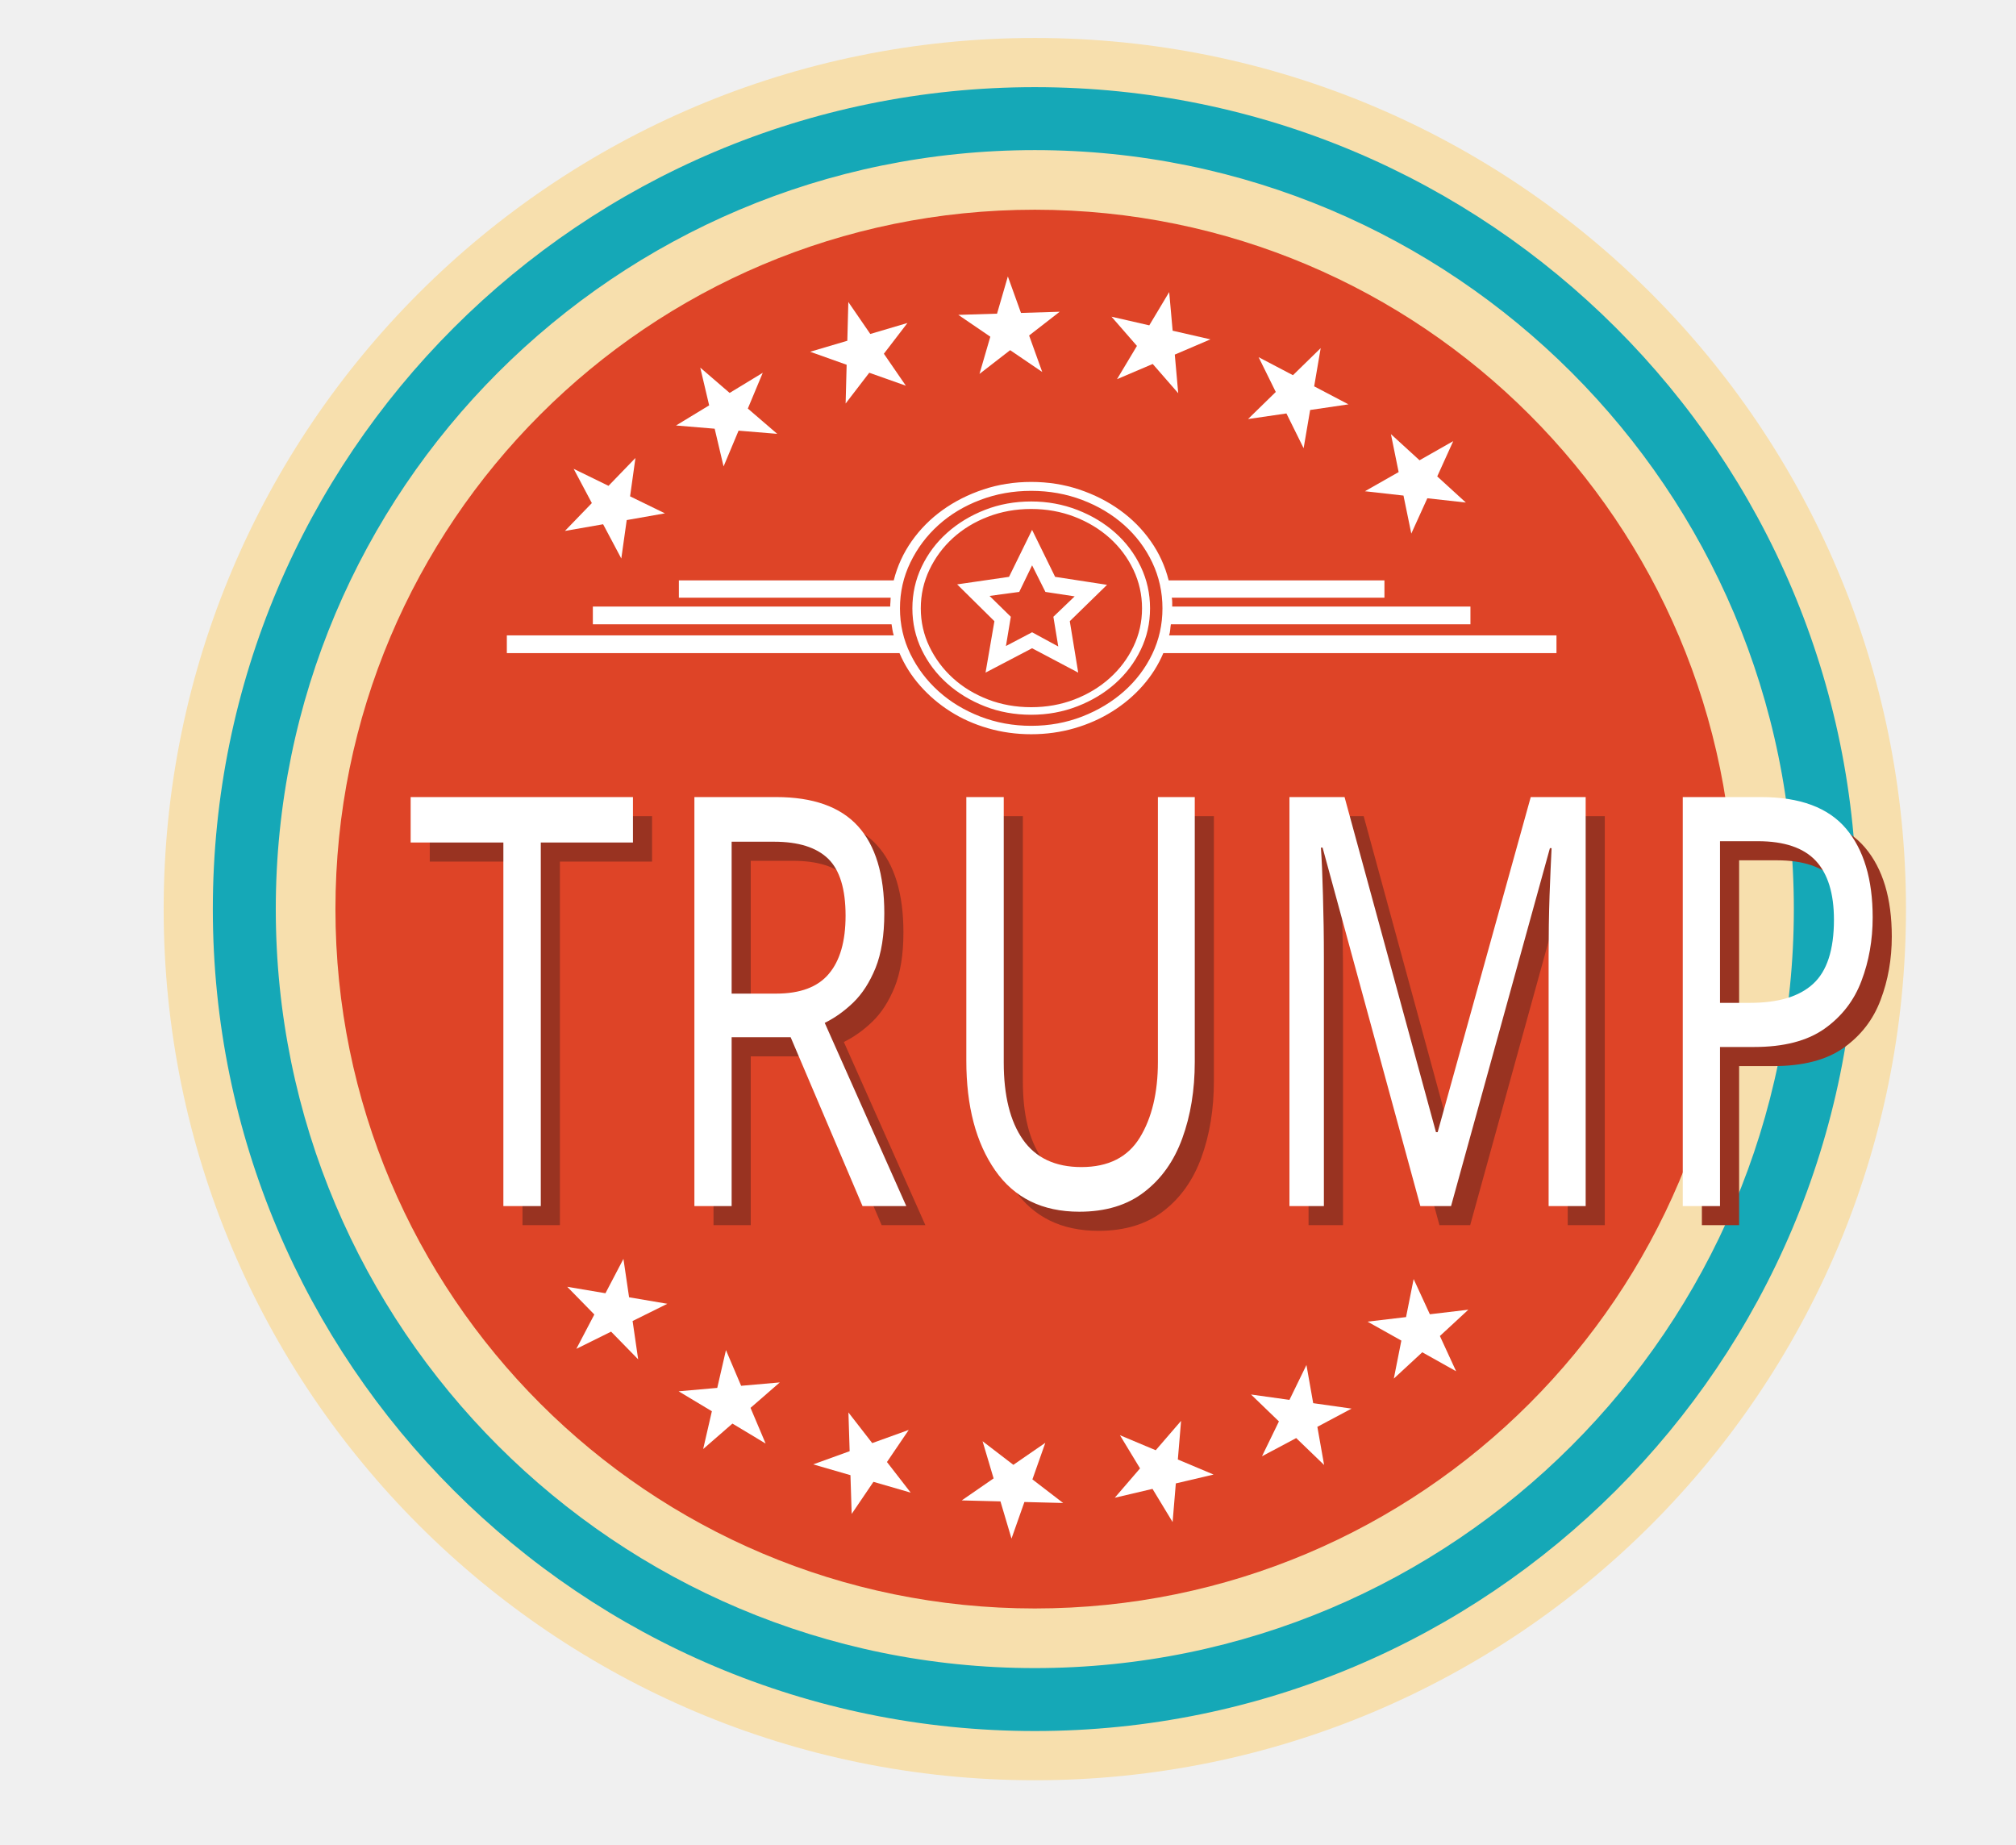
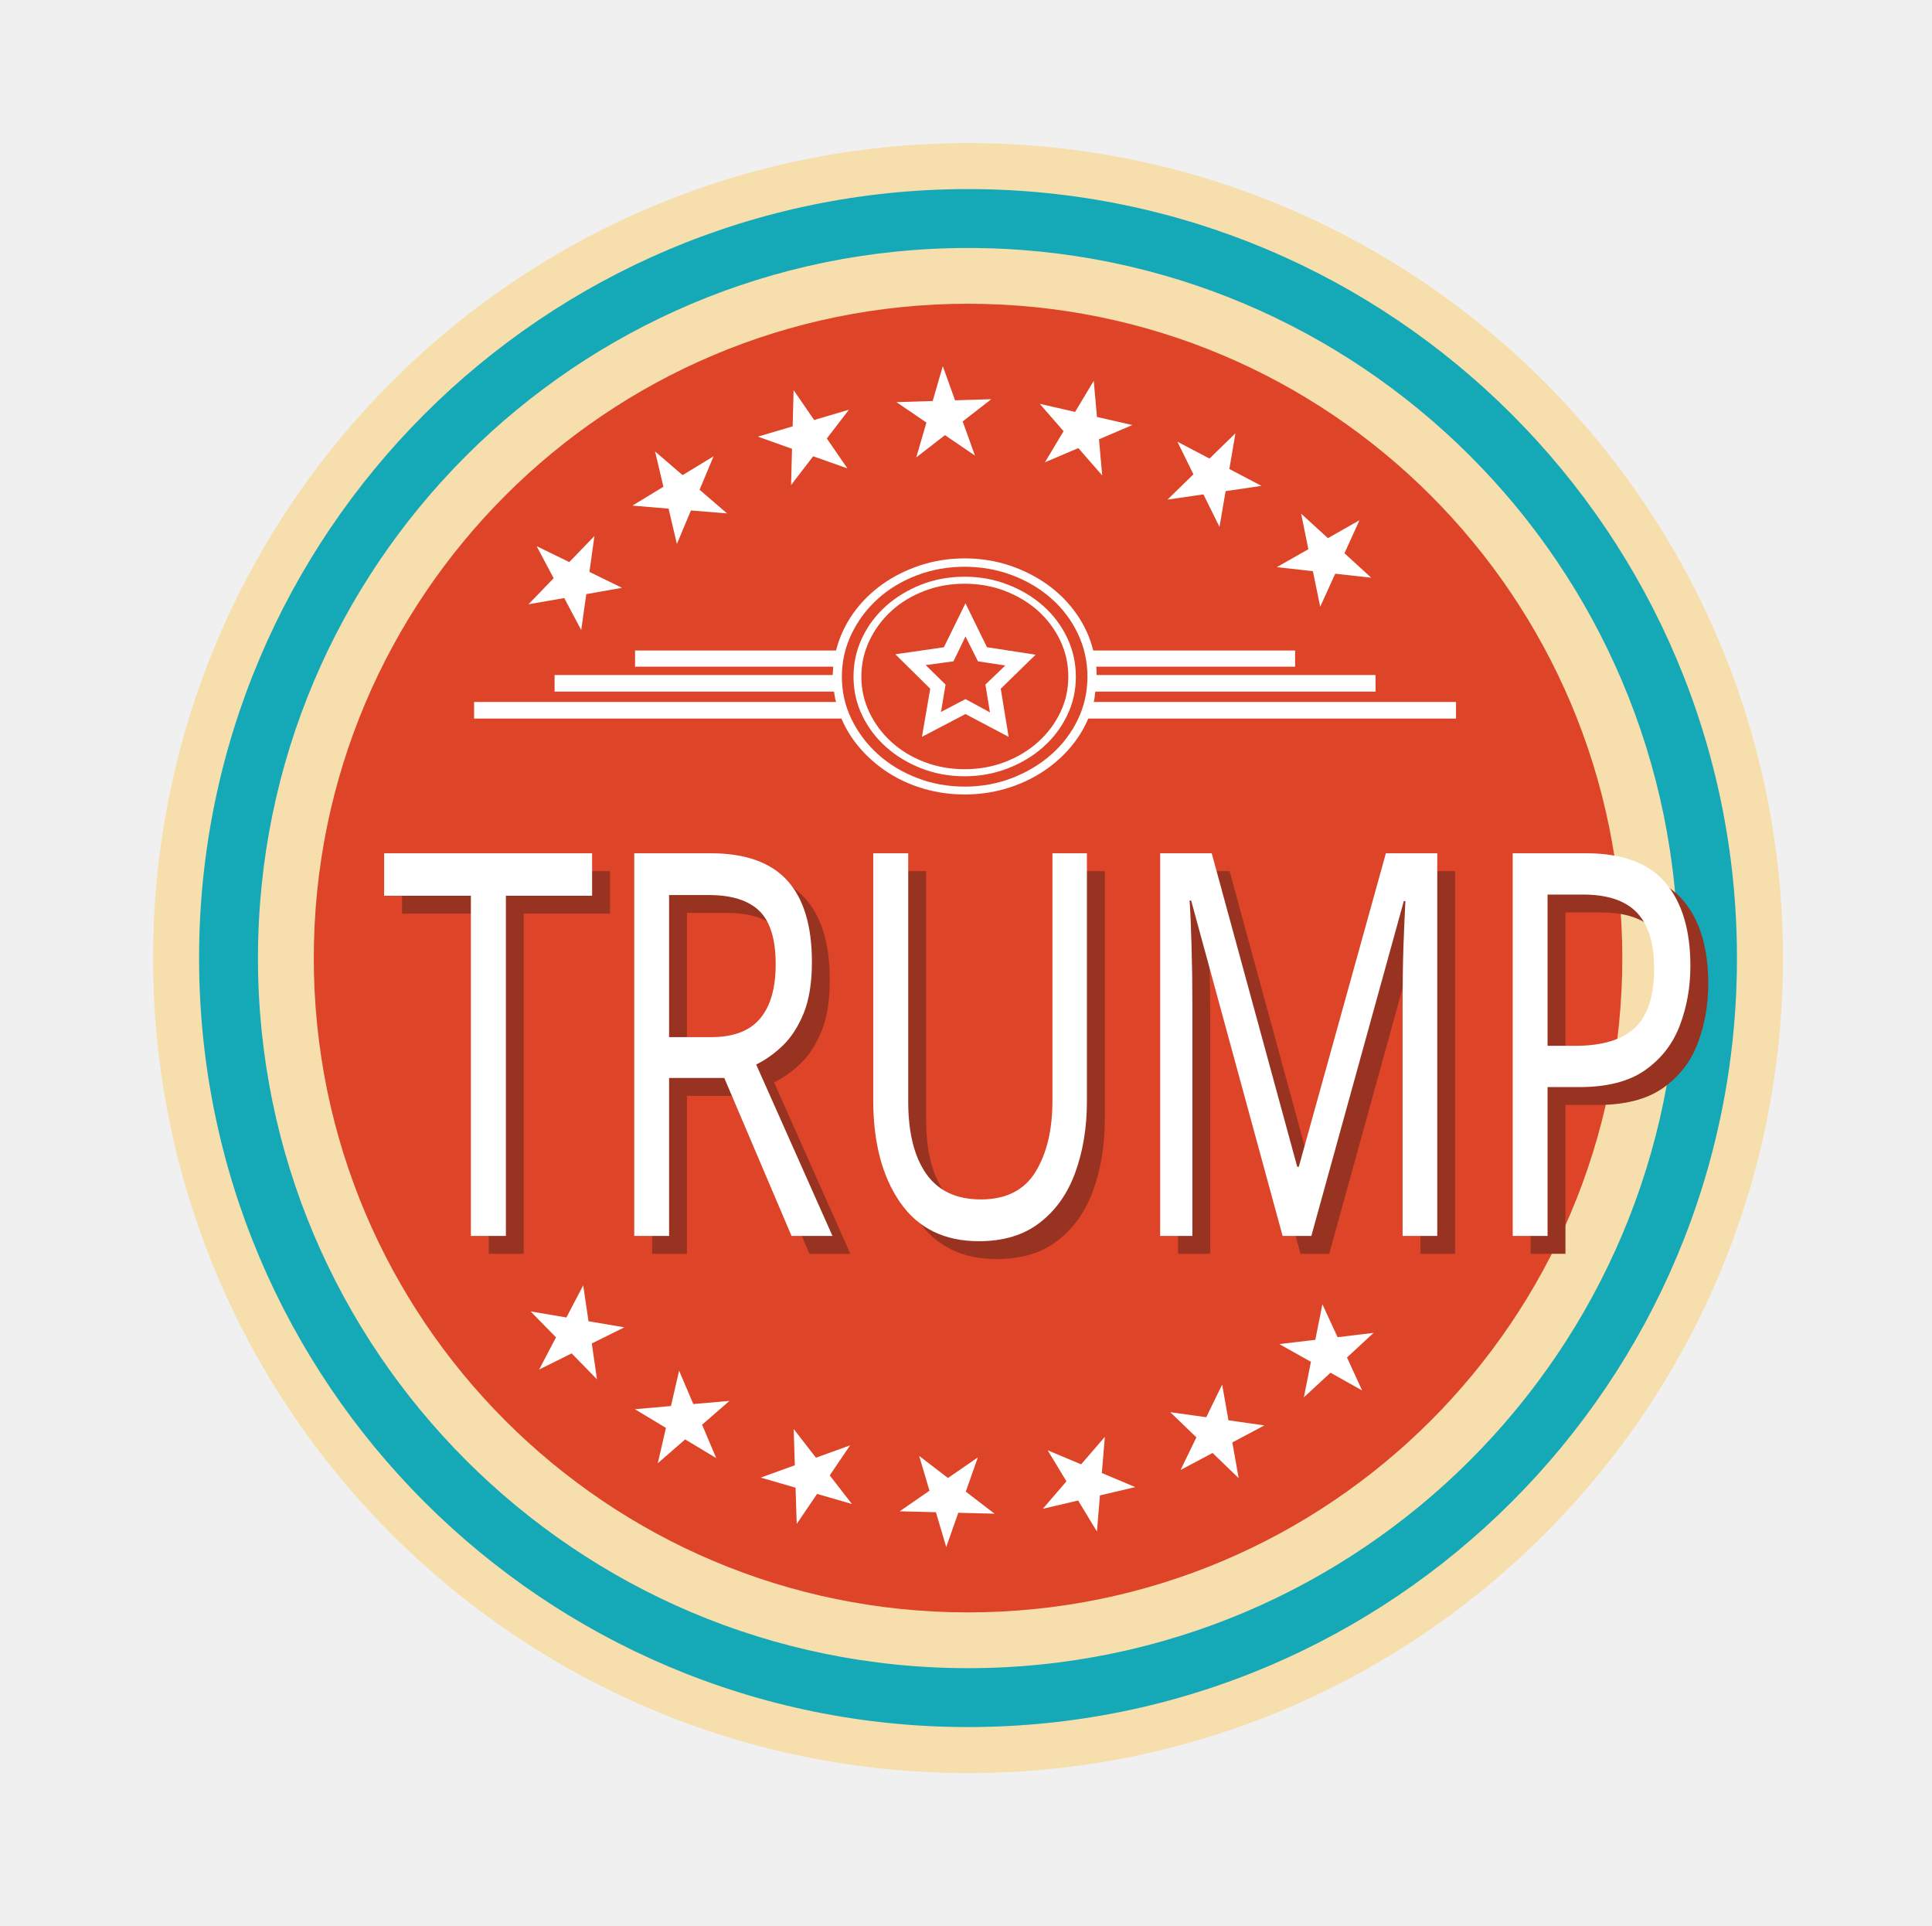
- <svg xmlns="http://www.w3.org/2000/svg" version="1.1" id="Layer_1" x="0px" y="0px" width="122.761px" height="112.313px" viewBox="0 0 122.761 112.313" enable-background="new 0 0 122.761 112.313" xml:space="preserve">
-   <circle fill-rule="evenodd" clip-rule="evenodd" fill="#F7DFAD" cx="63.014" cy="55.359" r="50.206" />
+ <svg xmlns="http://www.w3.org/2000/svg" version="1.1" id="Layer_1" x="0px" y="0px" width="125.762px" height="125.312px" viewBox="0 -6 125.762 125.312" enable-background="new 0 -6 125.762 125.312" xml:space="preserve">
+   <circle fill="#F7DFAD" cx="63.014" cy="56.359" r="50.206" />
  <g>
    <g>
-       <path fill="#15A8B7" stroke="#15A8B7" stroke-width="2" stroke-miterlimit="10" d="M63.014,5.314    c-27.641,0-50.046,22.404-50.046,50.045c0,27.639,22.405,50.045,50.046,50.045c27.639,0,50.045-22.406,50.045-50.045    C113.059,27.719,90.653,5.314,63.014,5.314z M63.014,102.578c-26.079,0-47.221-21.141-47.221-47.219S36.935,8.141,63.014,8.141    c26.078,0,47.219,21.14,47.219,47.218S89.092,102.578,63.014,102.578z" />
-       <path fill="#F7DFAD" d="M63.014,2.312c-29.3,0-53.048,23.749-53.048,53.048c0,29.297,23.748,53.048,53.048,53.048    c29.297,0,53.048-23.751,53.048-53.048C116.062,26.061,92.311,2.312,63.014,2.312z M63.014,105.411    c-27.644,0-50.054-22.409-50.054-50.052c0-27.644,22.41-50.052,50.054-50.052c27.643,0,50.052,22.408,50.052,50.052    C113.066,83.002,90.657,105.411,63.014,105.411z" />
+       <path fill="#15A8B7" stroke="#15A8B7" stroke-width="2" stroke-miterlimit="10" d="M63.014,6.314    c-27.642,0-50.047,22.404-50.047,50.045c0,27.64,22.405,50.045,50.047,50.045c27.639,0,50.045-22.405,50.045-50.045    S90.653,6.314,63.014,6.314z M63.014,103.578c-26.079,0-47.222-21.142-47.222-47.22c0-26.077,21.143-47.218,47.222-47.218    c26.077,0,47.219,21.141,47.219,47.218C110.233,82.437,89.092,103.578,63.014,103.578z" />
+       <path fill="#F7DFAD" d="M63.014,3.312c-29.301,0-53.049,23.749-53.049,53.048c0,29.298,23.748,53.049,53.049,53.049    c29.297,0,53.048-23.751,53.048-53.049C116.062,27.061,92.311,3.312,63.014,3.312z M63.014,106.411    c-27.645,0-50.055-22.409-50.055-50.053S35.37,6.307,63.014,6.307c27.643,0,50.052,22.408,50.052,50.052    S90.657,106.411,63.014,106.411z" />
    </g>
  </g>
-   <circle fill-rule="evenodd" clip-rule="evenodd" fill="#DE4427" cx="63.014" cy="55.359" r="42.588" />
+   <circle fill="#DE4427" cx="63.014" cy="56.359" r="42.588" />
  <g>
-     <text transform="matrix(0.7256 0 0 1 25.9204 74.6074)" fill="#993321" font-family="'HelveticaNeue-CondensedBold'" font-size="34.872" letter-spacing="1.378">TRUMP</text>
-     <text transform="matrix(0.7256 0 0 1 24.7563 73.4434)" fill="#FFFFFF" font-family="'HelveticaNeue-CondensedBold'" font-size="34.872" letter-spacing="1.378">TRUMP</text>
+     <text transform="matrix(0.7256 0 0 1 25.9202 75.6077)" fill="#993321" font-family="'HelveticaNeue-CondensedBold'" font-size="34.872">TRUMP</text>
+     <text transform="matrix(0.7256 0 0 1 24.7561 74.4436)" fill="#FFFFFF" font-family="'HelveticaNeue-CondensedBold'" font-size="34.872">TRUMP</text>
  </g>
  <g>
    <g>
-       <path fill="#FFFFFF" d="M89.412,79.754l-1.732,1.602l0.987,2.145l-2.06-1.154l-1.733,1.602l0.459-2.314l-2.06-1.154l2.346-0.277    l0.462-2.317l0.988,2.145L89.412,79.754z" />
-       <path fill="#FFFFFF" d="M82.301,85.777l-2.083,1.109l0.412,2.324l-1.7-1.639l-2.083,1.108l1.031-2.122l-1.699-1.639l2.34,0.327    l1.035-2.124l0.411,2.325L82.301,85.777z" />
-       <path fill="#FFFFFF" d="M73.898,89.792l-2.298,0.54l-0.196,2.353l-1.224-2.02l-2.298,0.54l1.539-1.788l-1.224-2.02l2.179,0.915    l1.544-1.789l-0.197,2.353L73.898,89.792z" />
-       <path fill="#FFFFFF" d="M64.738,91.524l-2.359-0.06l-0.785,2.227l-0.673-2.264l-2.358-0.06l1.941-1.34l-0.672-2.264l1.875,1.437    l1.946-1.34l-0.786,2.227L64.738,91.524z" />
-       <path fill="#FFFFFF" d="M55.455,90.893l-2.268-0.657l-1.325,1.954l-0.075-2.36l-2.268-0.657l2.219-0.803l-0.074-2.359l1.449,1.866    l2.223-0.802l-1.326,1.954L55.455,90.893z" />
-       <path fill="#FFFFFF" d="M46.622,87.904l-2.022-1.215l-1.782,1.55l0.53-2.301l-2.023-1.215l2.351-0.208l0.53-2.301l0.924,2.174    l2.354-0.206l-1.782,1.55L46.622,87.904z" />
-       <path fill="#FFFFFF" d="M38.86,82.777l-1.649-1.687l-2.116,1.048l1.096-2.092l-1.65-1.687l2.327,0.393l1.095-2.092l0.344,2.338    l2.329,0.396l-2.115,1.049L38.86,82.777z" />
-       <path fill="#FFFFFF" d="M34.4,32.331l1.64-1.696l-1.108-2.086l2.122,1.036l1.64-1.697l-0.326,2.337l2.121,1.035l-2.326,0.41    l-0.33,2.34l-1.107-2.085L34.4,32.331z" />
-       <path fill="#FFFFFF" d="M41.166,25.91l2.017-1.226l-0.542-2.298l1.789,1.541l2.017-1.226l-0.909,2.178l1.79,1.54l-2.354-0.194    l-0.913,2.18l-0.542-2.299L41.166,25.91z" />
-       <path fill="#FFFFFF" d="M49.333,21.42l2.263-0.669l0.062-2.36l1.337,1.946l2.263-0.669l-1.436,1.873l1.338,1.946l-2.228-0.789    l-1.439,1.874l0.062-2.36L49.333,21.42z" />
-       <path fill="#FFFFFF" d="M58.355,19.174l2.358-0.073l0.659-2.267l0.799,2.222l2.358-0.073l-1.863,1.447l0.799,2.222l-1.954-1.329    l-1.867,1.447l0.66-2.267L58.355,19.174z" />
-       <path fill="#FFFFFF" d="M67.683,19.285l2.3,0.527l1.213-2.026l0.21,2.352l2.3,0.527l-2.169,0.928l0.209,2.352l-1.553-1.781    l-2.174,0.926l1.213-2.026L67.683,19.285z" />
-       <path fill="#FFFFFF" d="M76.642,21.751l2.09,1.097l1.689-1.649l-0.397,2.327l2.089,1.097l-2.334,0.343l-0.397,2.328l-1.047-2.117    l-2.338,0.341l1.689-1.649L76.642,21.751z" />
-       <path fill="#FFFFFF" d="M84.698,26.436l1.742,1.592l2.053-1.167l-0.975,2.15l1.742,1.591l-2.345-0.26l-0.976,2.15l-0.476-2.314    l-2.348-0.264l2.053-1.167L84.698,26.436z" />
+       <path fill="#FFFFFF" d="M89.412,80.754l-1.731,1.602l0.986,2.146l-2.06-1.154l-1.733,1.603l0.459-2.314l-2.06-1.154l2.346-0.276    l0.462-2.317l0.988,2.146L89.412,80.754z" />
+       <path fill="#FFFFFF" d="M82.301,86.777l-2.083,1.109l0.412,2.324l-1.699-1.64l-2.083,1.108l1.03-2.122l-1.698-1.639l2.34,0.327    l1.035-2.124l0.41,2.324L82.301,86.777z" />
+       <path fill="#FFFFFF" d="M73.898,90.792l-2.298,0.54l-0.196,2.353l-1.224-2.02l-2.299,0.54l1.539-1.788l-1.224-2.021l2.179,0.915    l1.544-1.789l-0.196,2.354L73.898,90.792z" />
+       <path fill="#FFFFFF" d="M64.738,92.524l-2.359-0.06l-0.785,2.227l-0.673-2.264l-2.357-0.06l1.94-1.341l-0.672-2.264l1.875,1.438    l1.946-1.341l-0.786,2.228L64.738,92.524z" />
+       <path fill="#FFFFFF" d="M55.455,91.893l-2.268-0.657l-1.325,1.954l-0.075-2.359l-2.268-0.657l2.219-0.803l-0.074-2.359    l1.449,1.866l2.223-0.802l-1.326,1.953L55.455,91.893z" />
+       <path fill="#FFFFFF" d="M46.622,88.904L44.6,87.689l-1.782,1.551l0.53-2.302l-2.023-1.215l2.351-0.208l0.53-2.301l0.924,2.174    l2.354-0.206l-1.782,1.55L46.622,88.904z" />
+       <path fill="#FFFFFF" d="M38.86,83.777l-1.649-1.687l-2.115,1.048l1.096-2.092l-1.65-1.688l2.327,0.394l1.095-2.092l0.345,2.338    l2.329,0.396l-2.115,1.049L38.86,83.777z" />
+       <path fill="#FFFFFF" d="M34.4,33.331l1.64-1.696l-1.107-2.086l2.122,1.036l1.64-1.697l-0.326,2.337l2.121,1.035l-2.326,0.41    l-0.33,2.34l-1.106-2.085L34.4,33.331z" />
+       <path fill="#FFFFFF" d="M41.166,26.91l2.018-1.227l-0.542-2.298l1.789,1.541l2.017-1.226l-0.909,2.178l1.79,1.54l-2.354-0.194    l-0.913,2.18l-0.542-2.299L41.166,26.91z" />
+       <path fill="#FFFFFF" d="M49.333,22.42l2.264-0.669l0.062-2.36l1.337,1.946l2.263-0.669l-1.436,1.873l1.338,1.945l-2.228-0.788    l-1.439,1.873l0.062-2.359L49.333,22.42z" />
+       <path fill="#FFFFFF" d="M58.355,20.174l2.357-0.073l0.659-2.267l0.799,2.222l2.358-0.073l-1.863,1.447l0.799,2.222l-1.953-1.328    l-1.867,1.446l0.66-2.267L58.355,20.174z" />
+       <path fill="#FFFFFF" d="M67.683,20.285l2.3,0.526l1.213-2.025l0.21,2.352l2.3,0.527l-2.169,0.928l0.209,2.352l-1.553-1.78    l-2.174,0.926l1.213-2.026L67.683,20.285z" />
+       <path fill="#FFFFFF" d="M76.642,22.751l2.09,1.097l1.688-1.648l-0.396,2.326l2.089,1.098l-2.334,0.343l-0.397,2.328l-1.047-2.117    l-2.338,0.341l1.689-1.648L76.642,22.751z" />
+       <path fill="#FFFFFF" d="M84.698,27.436l1.742,1.592l2.053-1.167l-0.975,2.15l1.741,1.591l-2.345-0.26l-0.976,2.15l-0.477-2.314    l-2.348-0.264l2.053-1.167L84.698,27.436z" />
    </g>
    <g>
-       <path fill="#FFFFFF" d="M94.779,38.691v1.08H70.839c-0.305,0.721-0.725,1.381-1.254,1.984c-0.532,0.604-1.148,1.125-1.851,1.566    c-0.701,0.441-1.472,0.783-2.308,1.025c-0.838,0.243-1.715,0.365-2.634,0.365c-0.917,0-1.794-0.122-2.632-0.365    c-0.837-0.242-1.603-0.584-2.295-1.025c-0.693-0.441-1.305-0.963-1.836-1.566s-0.949-1.264-1.256-1.984H30.863v-1.08h23.561    c-0.035-0.107-0.062-0.221-0.08-0.338c-0.019-0.116-0.036-0.229-0.054-0.337H36.101v-1.08h18.107c0-0.091,0.004-0.18,0.014-0.271    c0.008-0.09,0.013-0.18,0.013-0.27H41.339v-1.053h13.084c0.217-0.864,0.582-1.661,1.094-2.39c0.514-0.729,1.139-1.359,1.877-1.89    c0.738-0.531,1.566-0.949,2.484-1.256c0.918-0.306,1.89-0.459,2.915-0.459c1.026,0,1.999,0.153,2.917,0.459    c0.918,0.307,1.745,0.725,2.483,1.256c0.738,0.53,1.364,1.16,1.877,1.89c0.513,0.729,0.878,1.525,1.094,2.39h13.139v1.053h-12.95    c0.018,0.09,0.027,0.18,0.027,0.27c0,0.091,0,0.18,0,0.271h18.16v1.08H71.298c-0.018,0.108-0.031,0.221-0.04,0.337    c-0.009,0.117-0.032,0.23-0.067,0.338H94.779z M62.793,44.199c1.099,0,2.134-0.189,3.105-0.566    c0.972-0.379,1.823-0.891,2.552-1.539s1.301-1.404,1.715-2.268c0.414-0.865,0.621-1.791,0.621-2.781s-0.207-1.922-0.621-2.795    s-0.986-1.633-1.715-2.281s-1.58-1.156-2.552-1.525s-2.007-0.554-3.105-0.554c-1.098,0-2.132,0.185-3.104,0.554    c-0.972,0.369-1.818,0.877-2.538,1.525s-1.292,1.408-1.714,2.281c-0.424,0.873-0.635,1.805-0.635,2.795s0.211,1.916,0.635,2.781    c0.422,0.863,0.994,1.619,1.714,2.268s1.566,1.16,2.538,1.539C60.662,44.01,61.696,44.199,62.793,44.199z M62.793,30.537    c0.991,0,1.927,0.172,2.808,0.514c0.883,0.342,1.652,0.806,2.31,1.391s1.175,1.273,1.552,2.064    c0.379,0.793,0.567,1.639,0.567,2.539s-0.188,1.741-0.567,2.523c-0.377,0.783-0.895,1.468-1.552,2.053s-1.427,1.049-2.31,1.391    c-0.881,0.342-1.816,0.513-2.808,0.513c-1.008,0-1.948-0.171-2.821-0.513s-1.639-0.806-2.295-1.391    c-0.657-0.585-1.174-1.27-1.552-2.053c-0.378-0.782-0.567-1.623-0.567-2.523s0.189-1.746,0.567-2.539    c0.378-0.791,0.895-1.479,1.552-2.064c0.656-0.585,1.422-1.049,2.295-1.391S61.786,30.537,62.793,30.537z M62.793,43.065    c0.937,0,1.814-0.157,2.634-0.472c0.818-0.316,1.533-0.748,2.146-1.297c0.611-0.549,1.093-1.188,1.443-1.917    c0.352-0.729,0.526-1.507,0.526-2.335s-0.175-1.611-0.526-2.35c-0.351-0.738-0.832-1.381-1.443-1.931    c-0.613-0.548-1.328-0.981-2.146-1.296c-0.819-0.314-1.697-0.473-2.634-0.473s-1.813,0.158-2.632,0.473    c-0.819,0.314-1.53,0.748-2.133,1.296c-0.604,0.55-1.08,1.192-1.432,1.931c-0.351,0.738-0.526,1.521-0.526,2.35    s0.176,1.605,0.526,2.335c0.352,0.729,0.828,1.368,1.432,1.917c0.603,0.549,1.313,0.98,2.133,1.297    C60.98,42.908,61.857,43.065,62.793,43.065z M67.412,35.613l-2.269,2.214l0.513,3.132l-2.808-1.484l-2.835,1.484l0.54-3.132    l-2.269-2.241l3.159-0.459l1.404-2.861l1.403,2.861L67.412,35.613z M64.144,37.558l1.296-1.242l-1.781-0.271l-0.811-1.619    l-0.783,1.619l-1.809,0.243l1.296,1.27l-0.297,1.782l1.593-0.838l1.593,0.865L64.144,37.558z" />
+       <path fill="#FFFFFF" d="M94.779,39.691v1.08h-23.94c-0.305,0.722-0.725,1.381-1.254,1.984c-0.531,0.604-1.147,1.125-1.851,1.565    c-0.701,0.441-1.472,0.783-2.309,1.025c-0.838,0.243-1.715,0.365-2.634,0.365c-0.917,0-1.794-0.122-2.632-0.365    c-0.837-0.242-1.603-0.584-2.295-1.025c-0.693-0.44-1.305-0.963-1.836-1.565c-0.531-0.604-0.949-1.264-1.256-1.984h-23.91v-1.08    h23.561c-0.034-0.106-0.062-0.221-0.08-0.338c-0.019-0.116-0.035-0.229-0.054-0.337H36.101v-1.08h18.106    c0-0.091,0.004-0.18,0.015-0.271c0.008-0.09,0.013-0.181,0.013-0.271H41.339v-1.053h13.084c0.218-0.864,0.582-1.661,1.095-2.39    c0.514-0.729,1.139-1.359,1.877-1.891c0.737-0.53,1.565-0.949,2.483-1.256c0.918-0.306,1.891-0.459,2.915-0.459    c1.026,0,1.999,0.153,2.917,0.459c0.918,0.307,1.745,0.726,2.483,1.256s1.364,1.16,1.877,1.891    c0.513,0.729,0.878,1.524,1.094,2.39h13.14v1.053h-12.95c0.018,0.09,0.026,0.181,0.026,0.271c0,0.091,0,0.18,0,0.271h18.16v1.08    H71.298c-0.018,0.108-0.03,0.221-0.04,0.337c-0.009,0.117-0.031,0.23-0.066,0.338H94.779z M62.793,45.199    c1.1,0,2.134-0.189,3.105-0.566c0.972-0.379,1.823-0.891,2.552-1.539c0.729-0.648,1.301-1.404,1.715-2.268    c0.414-0.865,0.621-1.791,0.621-2.781s-0.207-1.922-0.621-2.795s-0.985-1.633-1.715-2.281c-0.729-0.648-1.58-1.156-2.552-1.525    c-0.973-0.368-2.007-0.554-3.105-0.554c-1.098,0-2.132,0.186-3.104,0.554c-0.973,0.369-1.818,0.877-2.538,1.525    s-1.292,1.408-1.714,2.281c-0.424,0.873-0.636,1.805-0.636,2.795s0.212,1.916,0.636,2.781c0.422,0.862,0.994,1.618,1.714,2.268    s1.565,1.16,2.538,1.539C60.662,45.01,61.696,45.199,62.793,45.199z M62.793,31.537c0.991,0,1.928,0.172,2.809,0.514    c0.883,0.342,1.651,0.806,2.31,1.391s1.175,1.273,1.552,2.064c0.379,0.793,0.567,1.639,0.567,2.539    c0,0.899-0.188,1.741-0.567,2.522c-0.377,0.783-0.895,1.469-1.552,2.054s-1.427,1.049-2.31,1.391    c-0.881,0.342-1.816,0.513-2.809,0.513c-1.008,0-1.947-0.171-2.82-0.513s-1.64-0.806-2.296-1.391s-1.174-1.271-1.552-2.054    c-0.378-0.781-0.566-1.623-0.566-2.522c0-0.9,0.188-1.746,0.566-2.539c0.378-0.791,0.896-1.479,1.552-2.064    s1.423-1.049,2.296-1.391S61.786,31.537,62.793,31.537z M62.793,44.065c0.938,0,1.814-0.156,2.634-0.472    c0.818-0.316,1.533-0.748,2.146-1.297c0.611-0.549,1.093-1.188,1.443-1.917c0.352-0.729,0.525-1.507,0.525-2.335    s-0.175-1.611-0.525-2.351c-0.352-0.737-0.832-1.381-1.443-1.931c-0.613-0.548-1.328-0.98-2.146-1.296    c-0.818-0.314-1.696-0.473-2.634-0.473c-0.937,0-1.812,0.157-2.632,0.473c-0.819,0.314-1.53,0.748-2.133,1.296    c-0.604,0.55-1.08,1.192-1.432,1.931s-0.526,1.521-0.526,2.351s0.176,1.604,0.526,2.335c0.352,0.729,0.827,1.368,1.432,1.917    c0.603,0.549,1.312,0.979,2.133,1.297C60.98,43.908,61.857,44.065,62.793,44.065z M67.412,36.613l-2.269,2.215l0.513,3.132    l-2.808-1.484l-2.835,1.484l0.54-3.132l-2.27-2.241l3.159-0.459l1.404-2.861l1.402,2.861L67.412,36.613z M64.144,38.558    l1.296-1.242l-1.781-0.271l-0.811-1.619l-0.783,1.619l-1.81,0.243l1.296,1.27l-0.297,1.782l1.594-0.838l1.593,0.865L64.144,38.558    z" />
    </g>
  </g>
</svg>
